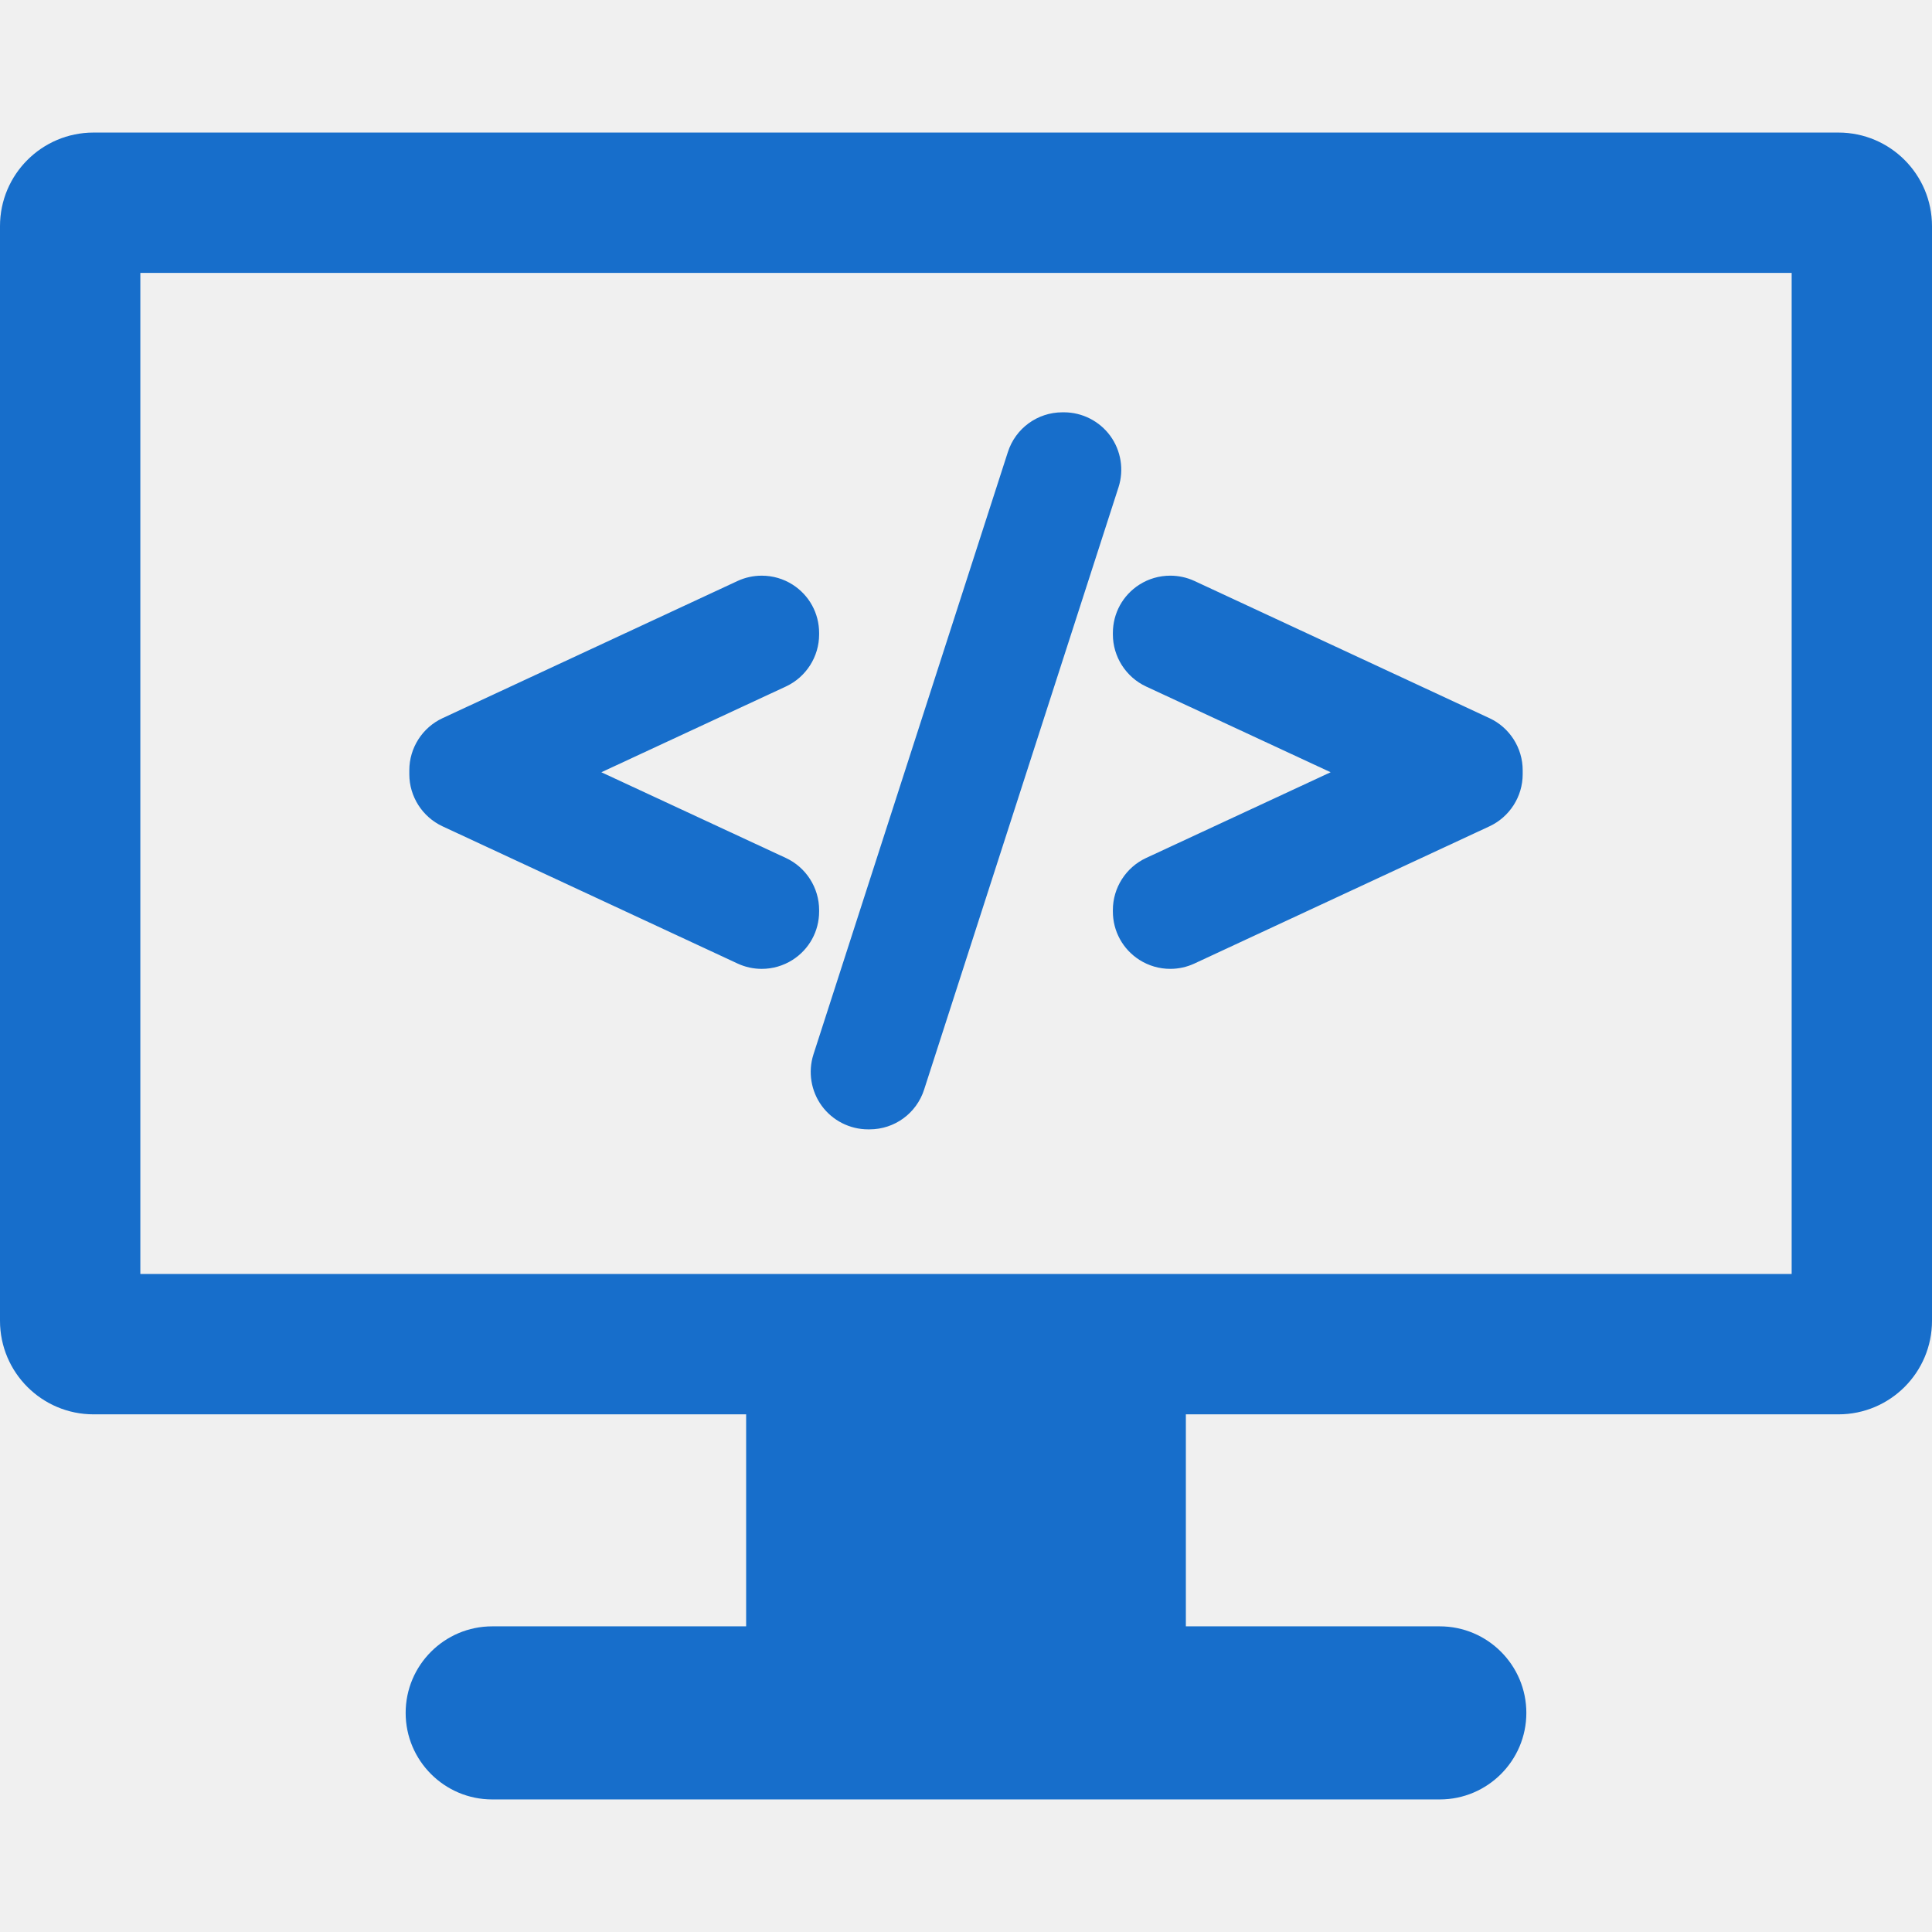
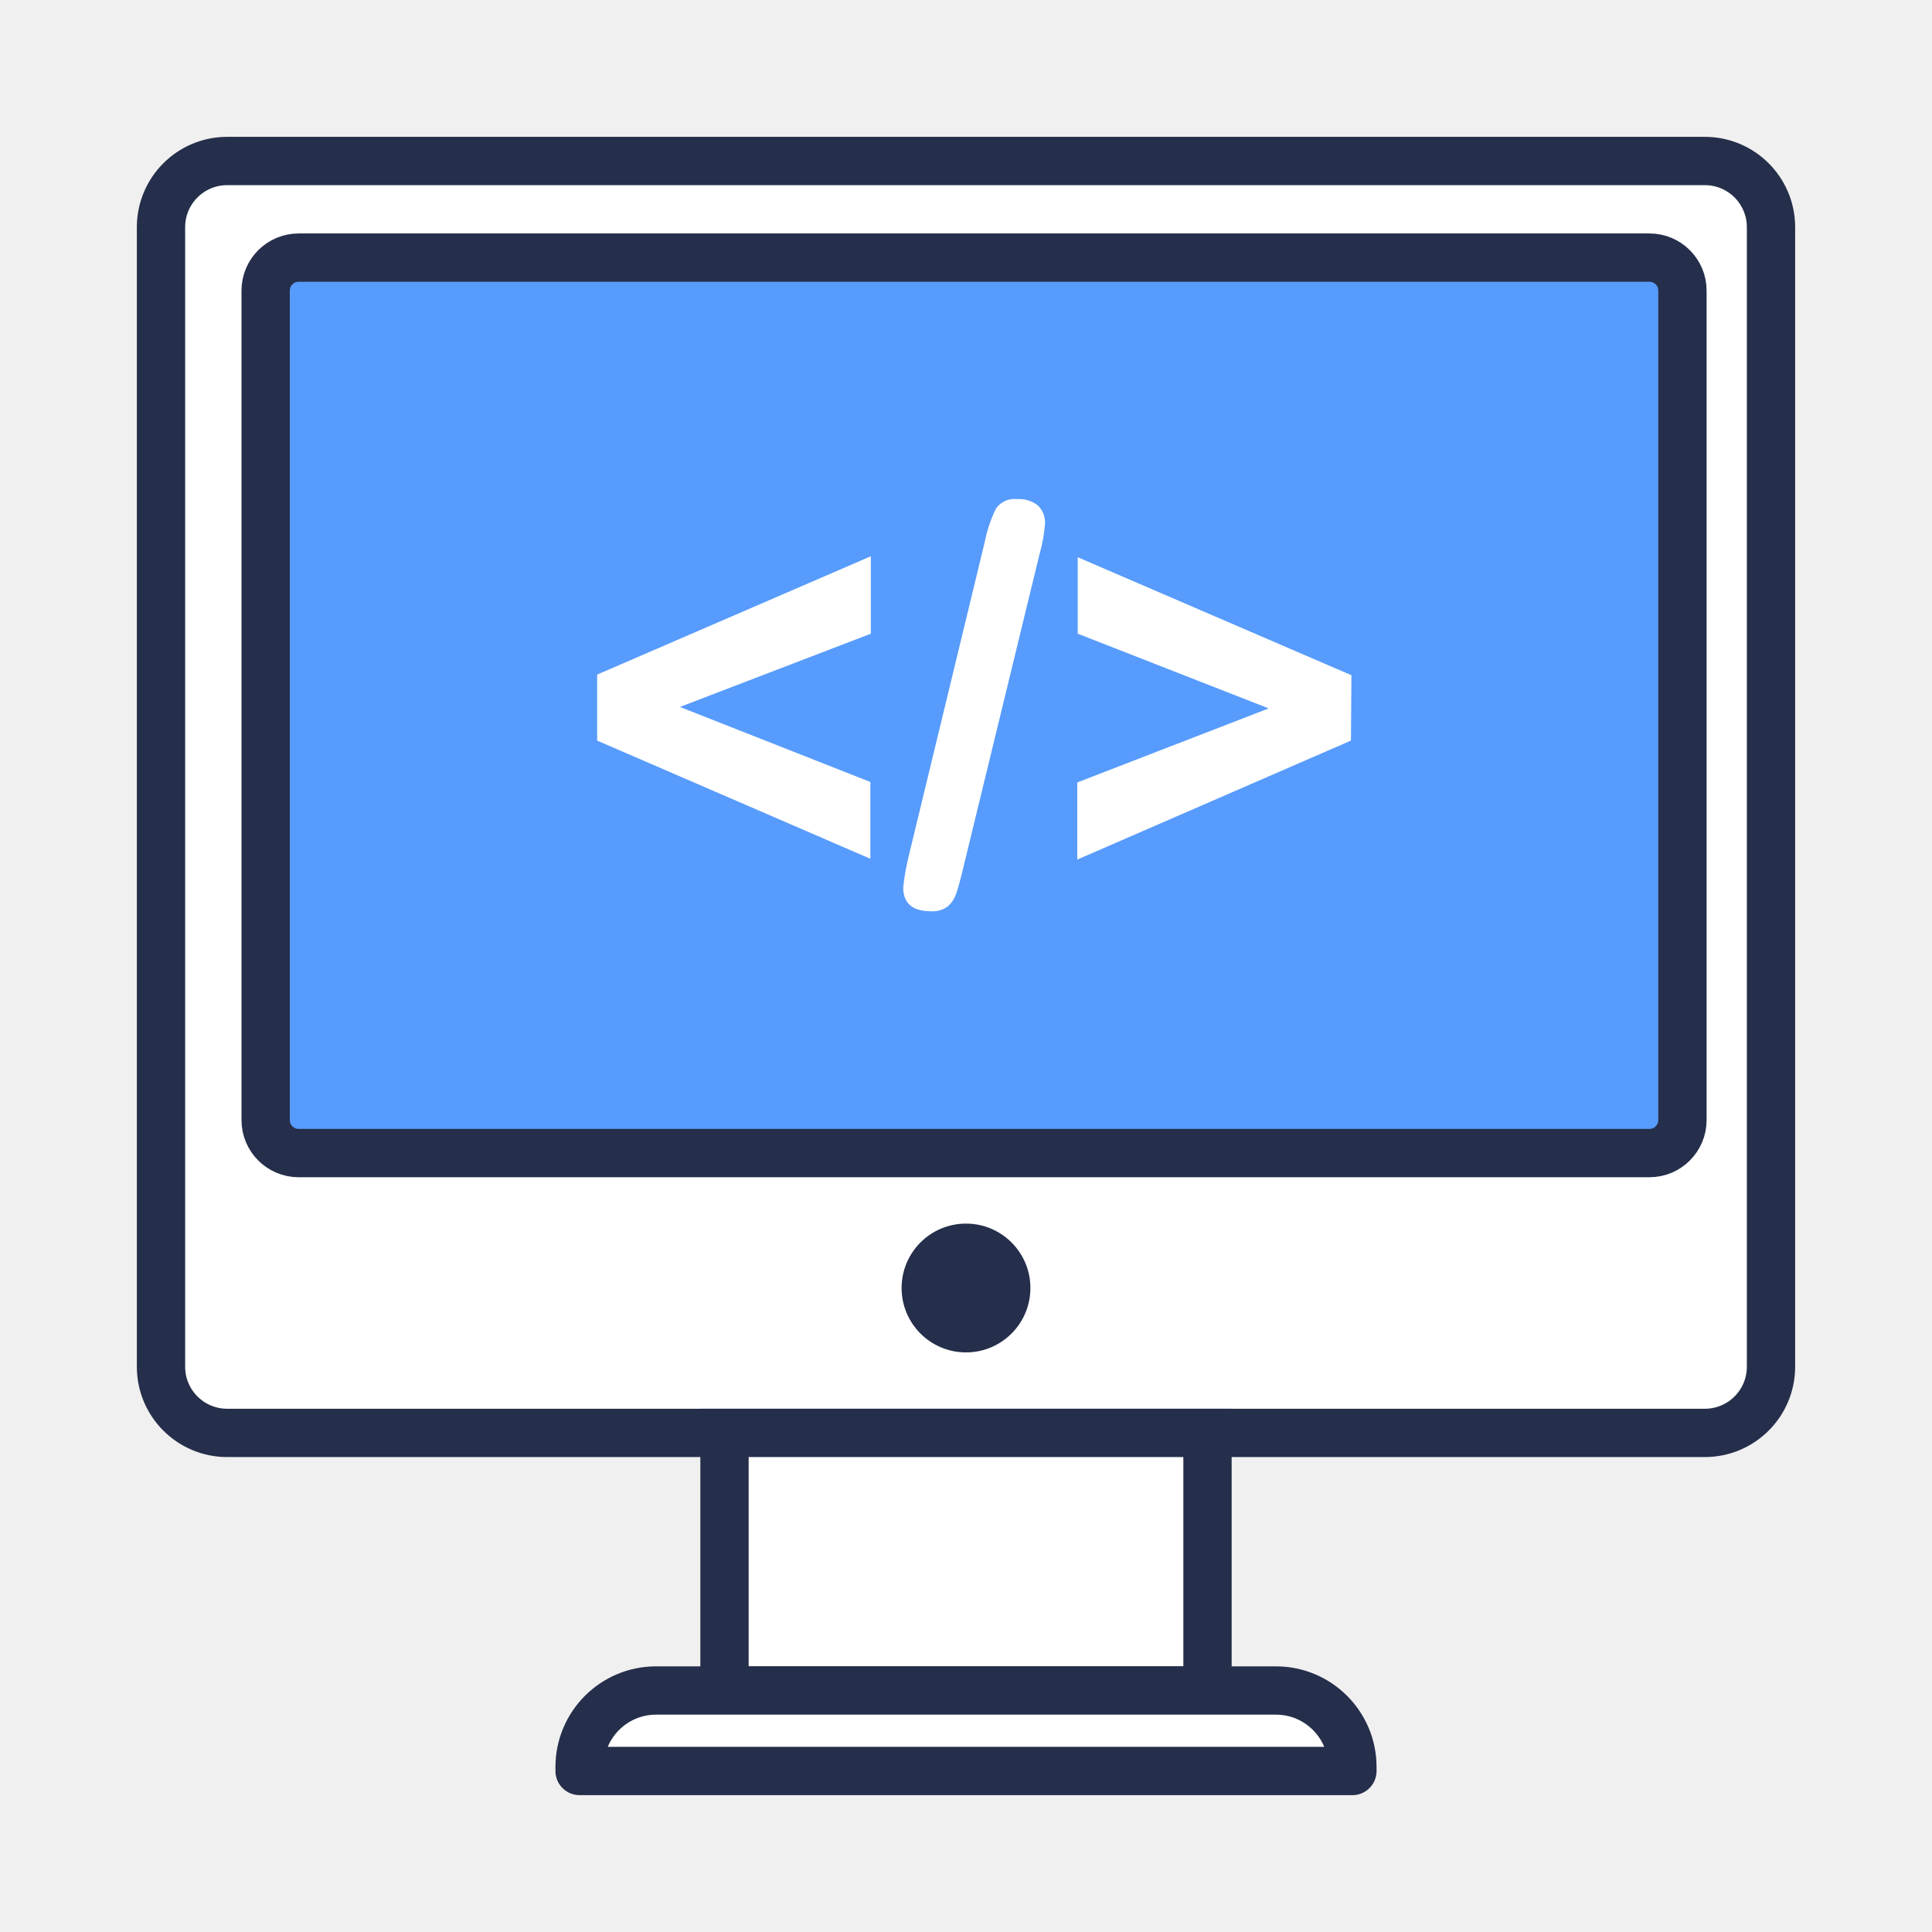
- <svg xmlns="http://www.w3.org/2000/svg" version="1.1" id="Capa_1" x="0px" y="0px" width="512px" height="512px" viewBox="0 0 412.996 412.996" style="enable-background:new 0 0 412.996 412.996;" xml:space="preserve">
-   <g>
-     <g>
-       <g>
-         <path d="M392.996,28.338H20c-11.047,0-20,8.954-20,20v234c0,11.046,8.953,20,20,20h139.498v45.32h-54.283     c-10.201,0-18.5,8.299-18.5,18.5s8.299,18.5,18.5,18.5h202.566c10.201,0,18.5-8.299,18.5-18.5s-8.299-18.5-18.5-18.5h-54.283     v-45.32h139.498c11.047,0,20-8.954,20-20v-234C412.996,37.292,404.043,28.338,392.996,28.338z M382.996,272.338H30v-214h352.996     V272.338z" fill="#176ecb" />
-         <path d="M94.591,176.637l63.084,29.336c1.631,0.755,3.367,1.138,5.162,1.138c2.338,0,4.616-0.664,6.597-1.924     c3.548-2.267,5.666-6.13,5.666-10.335v-0.322c0-4.751-2.785-9.115-7.096-11.119l-39.455-18.33l39.456-18.334     c4.31-2.004,7.095-6.369,7.095-11.118v-0.319c0-4.211-2.119-8.074-5.665-10.334c-1.962-1.254-4.247-1.916-6.606-1.916     c-1.778,0-3.563,0.391-5.16,1.133L94.59,153.525c-4.308,2.005-7.091,6.369-7.091,11.117v0.878     C87.498,170.262,90.28,174.625,94.591,176.637z" fill="#176ecb" />
-         <path d="M175.662,236.389c2.301,3.149,6.002,5.029,9.901,5.029h0.315c5.352,0,10.042-3.426,11.672-8.516l41.557-128.76     c1.192-3.717,0.53-7.818-1.771-10.974c-2.301-3.149-6.002-5.03-9.901-5.03h-0.314c-5.354,0-10.048,3.426-11.679,8.516     L173.88,225.425C172.698,229.145,173.364,233.242,175.662,236.389z" fill="#176ecb" />
-         <path d="M237.896,135.628c0,4.746,2.782,9.11,7.095,11.122l39.455,18.33l-39.455,18.33c-4.311,2.004-7.096,6.368-7.096,11.119     v0.322c0,4.205,2.117,8.068,5.669,10.336c1.974,1.258,4.254,1.923,6.595,1.923c1.792,0,3.527-0.383,5.169-1.142l63.081-29.335     c4.307-2.009,7.089-6.372,7.089-11.115v-0.878c0-4.748-2.783-9.112-7.093-11.117l-63.08-29.334     c-1.591-0.739-3.373-1.131-5.152-1.131c-2.358,0-4.644,0.662-6.604,1.912c-3.554,2.264-5.673,6.127-5.673,10.338V135.628     L237.896,135.628z" fill="#176ecb" />
-       </g>
-     </g>
-   </g>
-   <g>
- </g>
-   <g>
- </g>
-   <g>
- </g>
-   <g>
- </g>
-   <g>
- </g>
-   <g>
- </g>
-   <g>
- </g>
-   <g>
- </g>
-   <g>
- </g>
-   <g>
- </g>
-   <g>
- </g>
-   <g>
- </g>
-   <g>
- </g>
-   <g>
- </g>
-   <g>
- </g>
+ <svg xmlns="http://www.w3.org/2000/svg" id="Layer_1" data-name="Layer 1" viewBox="0 0 120 120">
+   <defs>
+     <style>.cls-1,.cls-4,.cls-5{fill:#fff;}.cls-1,.cls-2,.cls-4{stroke:#252e4a;stroke-width:3px;}.cls-1{stroke-linecap:round;stroke-linejoin:round;}.cls-2{fill:#579bfc;}.cls-2,.cls-4{stroke-miterlimit:10;}.cls-3{fill:#252e4a;}</style>
+   </defs>
+   <rect class="cls-1" x="10" y="10" width="100" height="79" rx="4.11" ry="4.11" />
+   <rect class="cls-2" x="16.5" y="16" width="88" height="55.62" rx="2.05" ry="2.05" />
+   <circle class="cls-3" cx="60" cy="80" r="4" />
+   <rect class="cls-4" x="45" y="89" width="30" height="16" />
+   <path class="cls-1" d="M40.75,105H79.25A4.75,4.75,0,0,1,84,109.75V110a0,0,0,0,1,0,0H36a0,0,0,0,1,0,0v-.25A4.75,4.75,0,0,1,40.75,105Z" />
+   <path class="cls-5" d="M54.06,48.57v4.77L37.09,46V41.9l17-7.35v4.81L42.23,43.91Z" />
+   <path class="cls-5" d="M64.56,34.45,59.83,53.9c-.15.64-.29,1.15-.41,1.52a1.91,1.91,0,0,1-.54.87,1.55,1.55,0,0,1-1.05.31c-1.15,0-1.73-.49-1.73-1.48a14,14,0,0,1,.34-1.94l4.71-19.46a8.65,8.65,0,0,1,.71-2.13A1.39,1.39,0,0,1,63.17,31a1.87,1.87,0,0,1,1.3.4,1.47,1.47,0,0,1,.44,1.12A9.78,9.78,0,0,1,64.56,34.45Z" />
+   <path class="cls-5" d="M83.91,46l-17,7.39V48.6L78.8,44,66.94,39.36V34.61l17,7.33Z" />
</svg>
